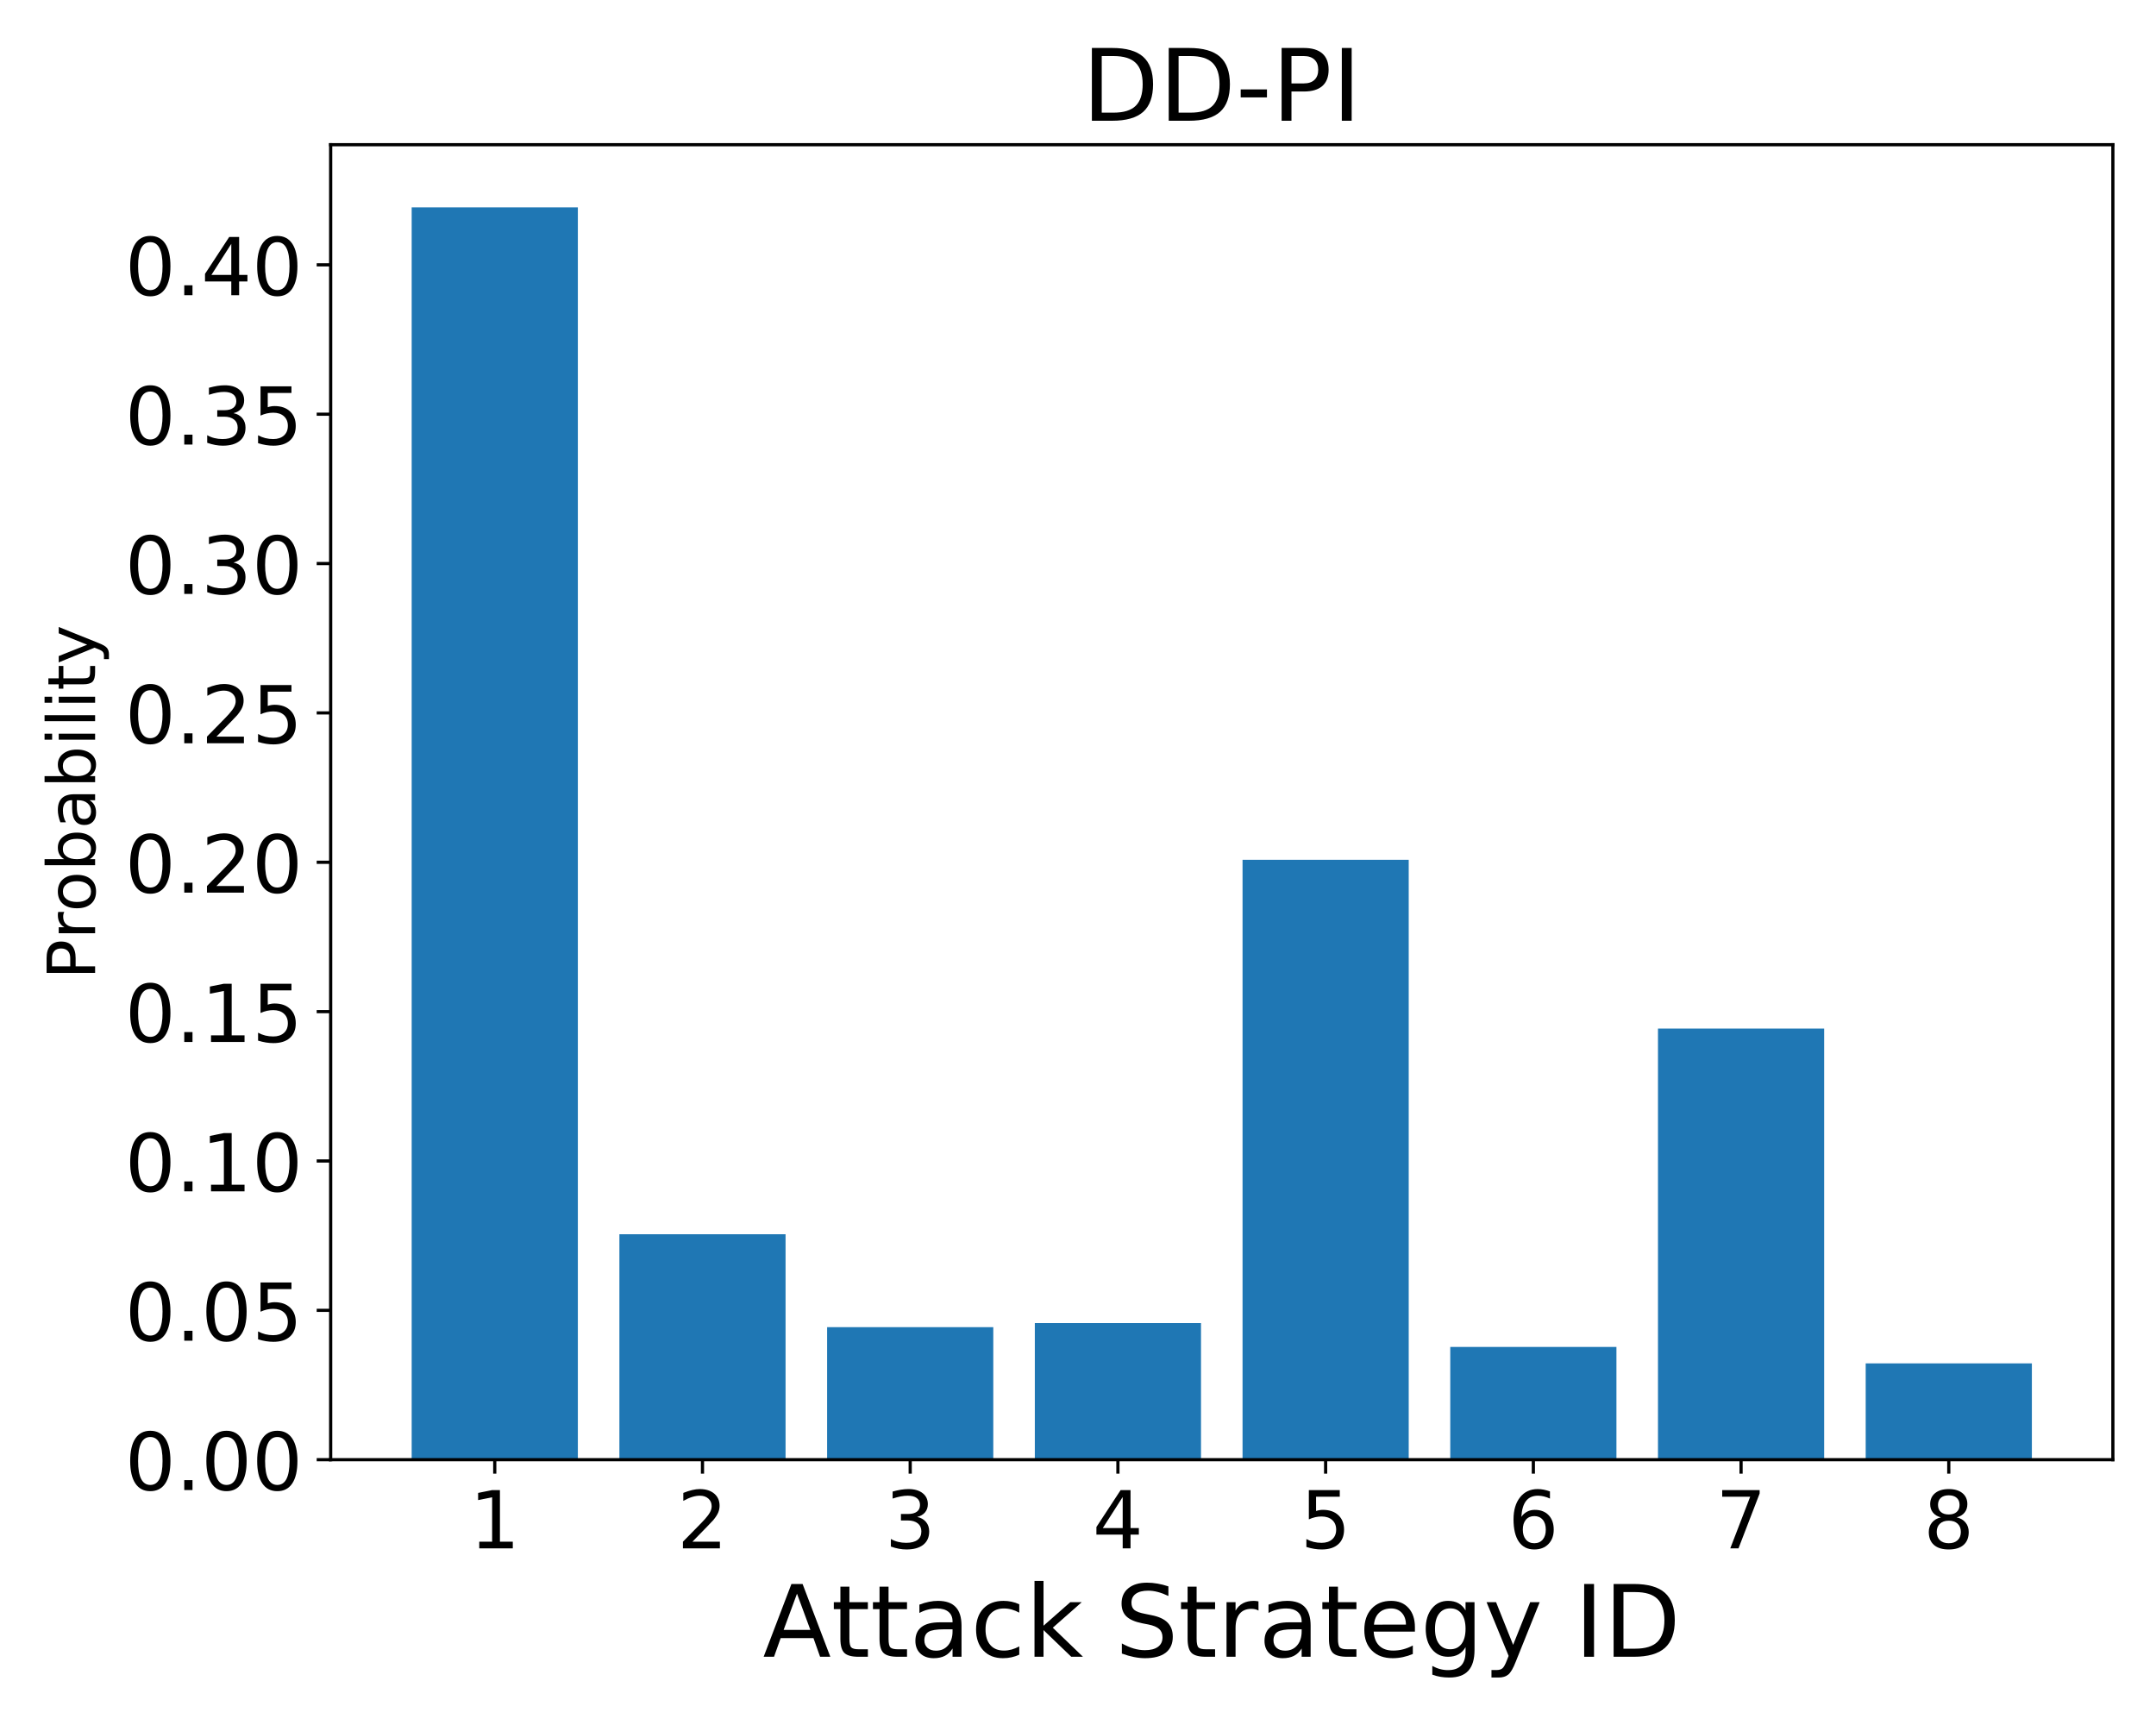
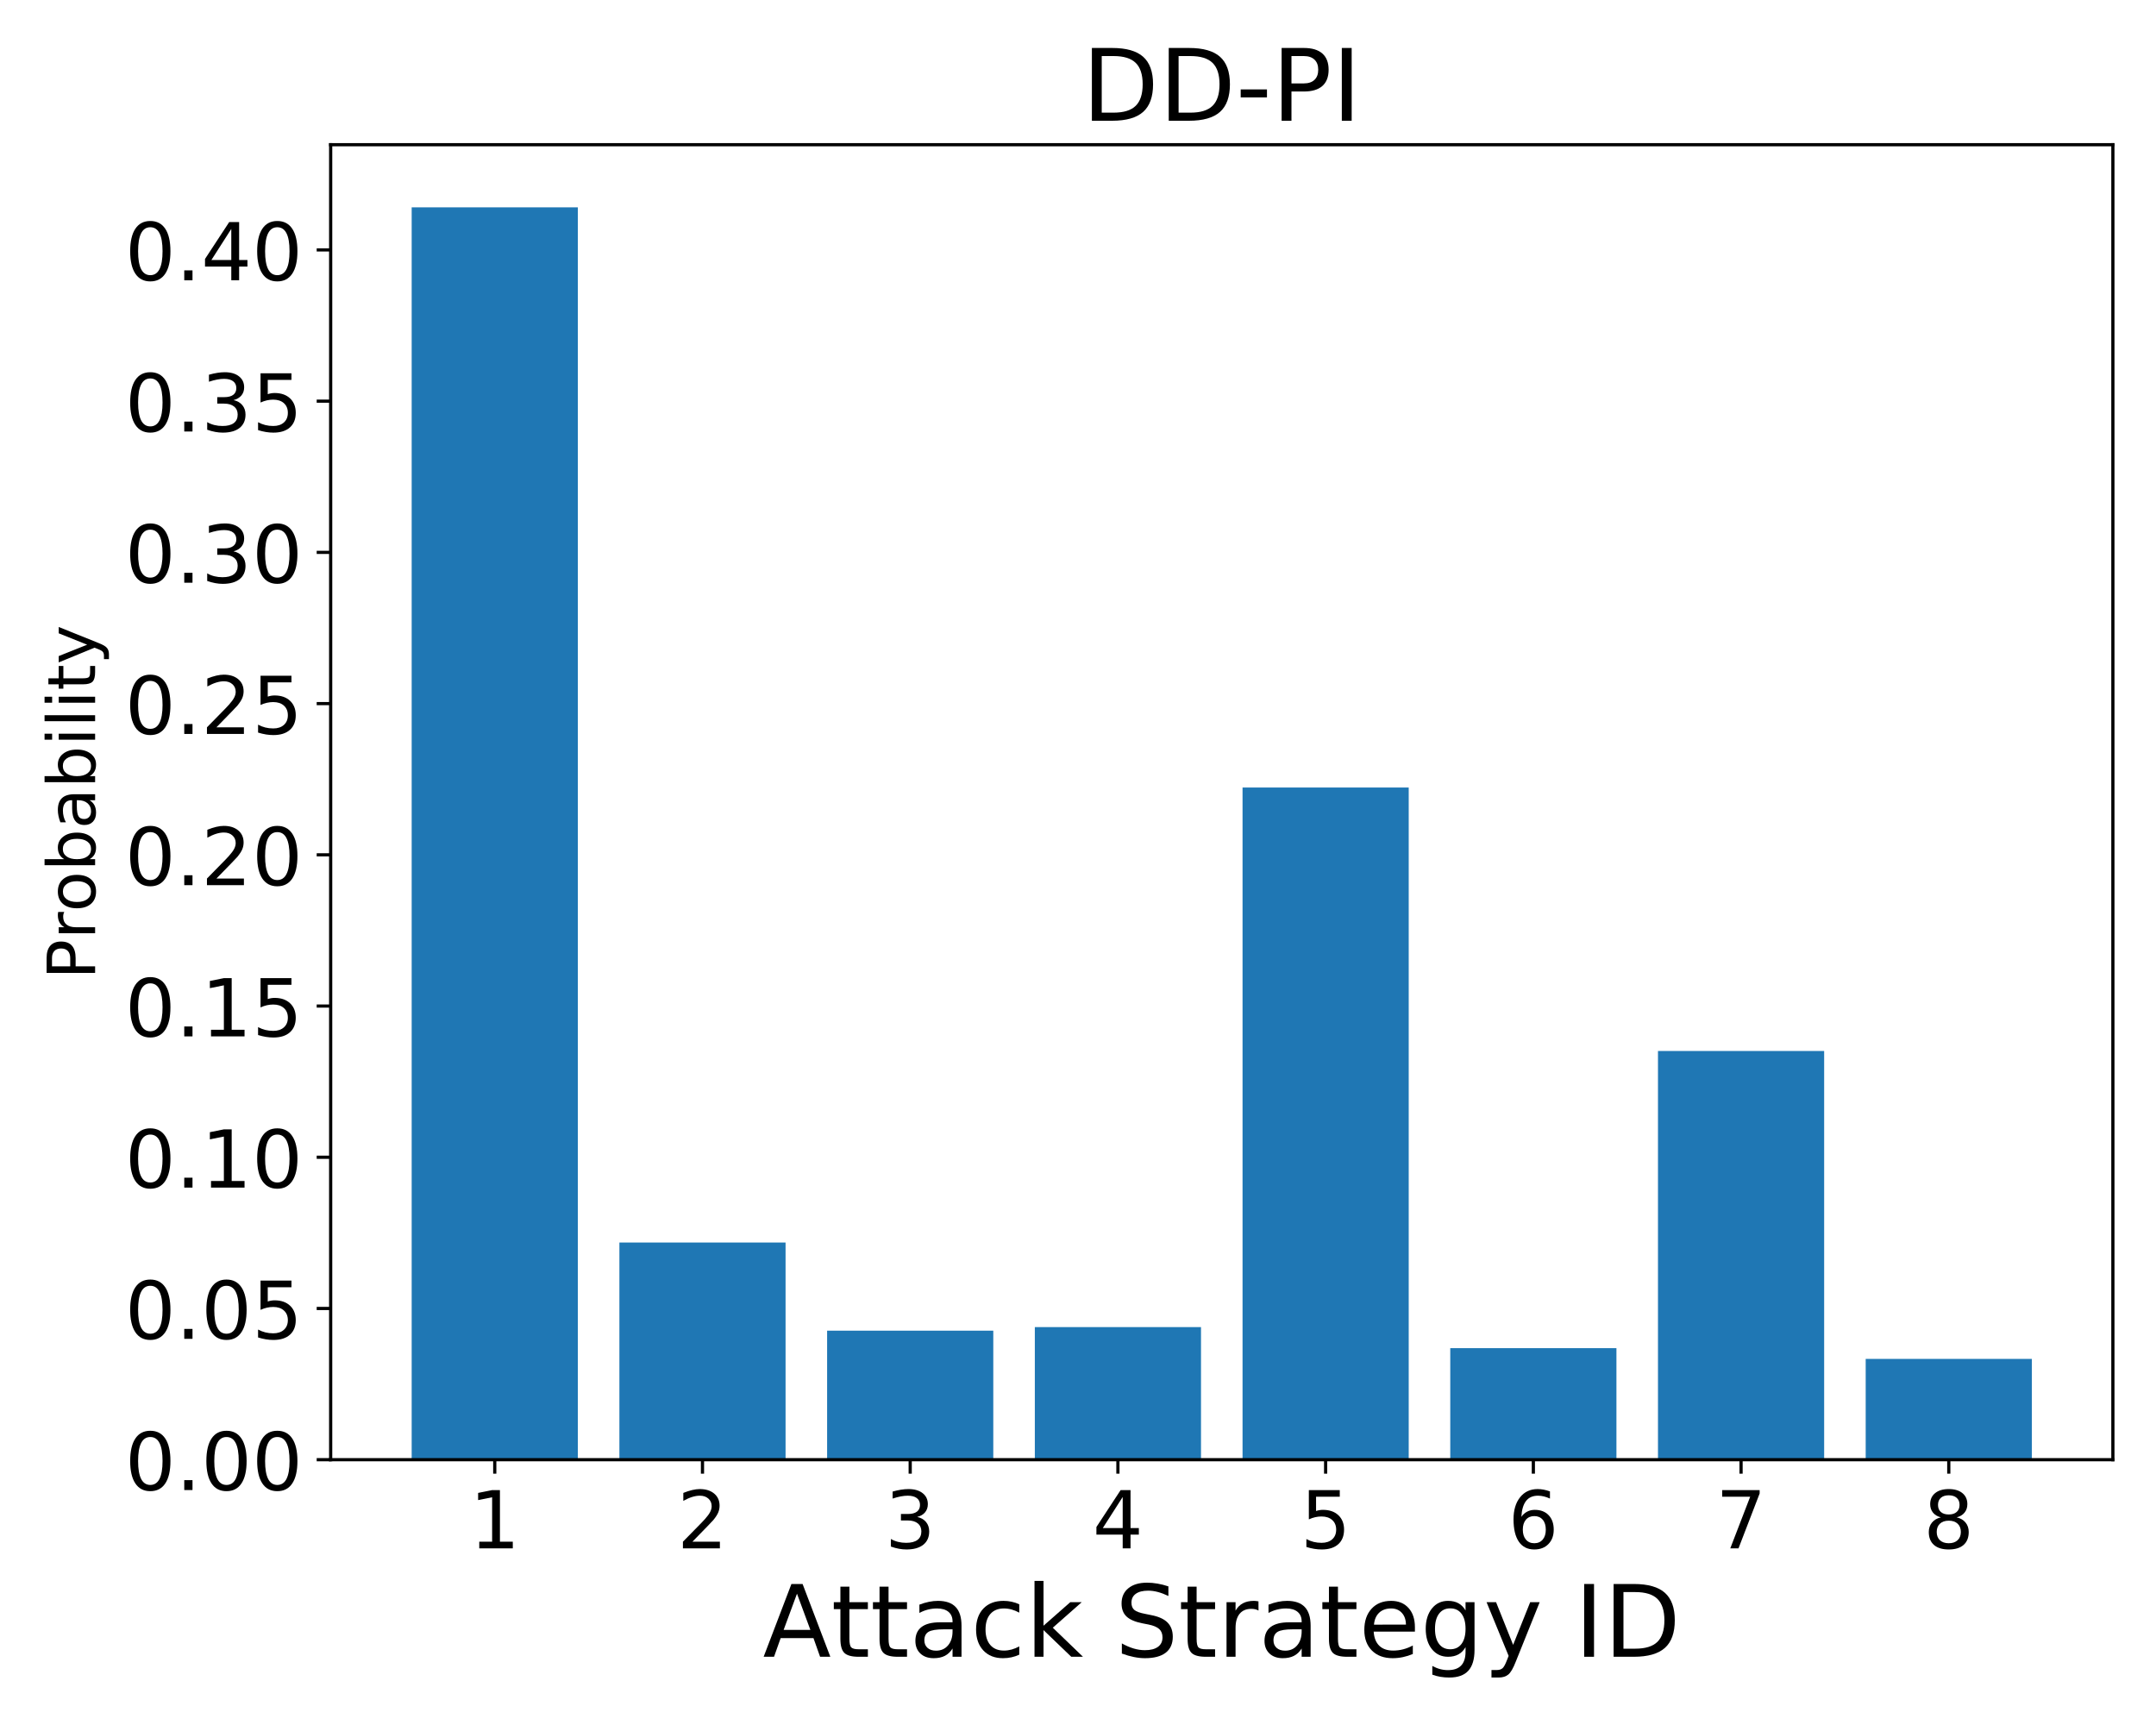
<svg xmlns="http://www.w3.org/2000/svg" xmlns:xlink="http://www.w3.org/1999/xlink" height="432pt" version="1.1" viewBox="0 0 540 432" width="540pt">
  <defs>
    <style type="text/css">
*{stroke-linecap:butt;stroke-linejoin:round;}
  </style>
  </defs>
  <g id="figure_1">
    <g id="patch_1">
      <path d="M 0 432  L 540 432  L 540 0  L 0 0  z " style="fill:#ffffff;" />
    </g>
    <g id="axes_1">
      <g id="patch_2">
        <path d="M 82.82 365.56  L 529.2 365.56  L 529.2 36.24  L 82.82 36.24  z " style="fill:#ffffff;" />
      </g>
      <g id="patch_3">
-         <path clip-path="url(#p2ac00fac72)" d="M 103.11 365.56  L 144.731 365.56  L 144.731 51.922  L 103.11 51.922  z " style="fill:#1f77b4;" />
+         <path clip-path="url(#p04786a9226)" d="M 103.11 365.56  L 144.731 365.56  L 144.731 51.922  L 103.11 51.922  z " style="fill:#1f77b4;" />
      </g>
      <g id="patch_4">
-         <path clip-path="url(#p2ac00fac72)" d="M 155.136 365.56  L 196.756 365.56  L 196.756 309.095  L 155.136 309.095  z " style="fill:#1f77b4;" />
+         <path clip-path="url(#p04786a9226)" d="M 155.136 365.56  L 196.756 365.56  L 196.756 311.169  L 155.136 311.169  z " style="fill:#1f77b4;" />
      </g>
      <g id="patch_5">
-         <path clip-path="url(#p2ac00fac72)" d="M 207.161 365.56  L 248.782 365.56  L 248.782 332.365  L 207.161 332.365  z " style="fill:#1f77b4;" />
+         <path clip-path="url(#p04786a9226)" d="M 207.161 365.56  L 248.782 365.56  L 248.782 333.248  L 207.161 333.248  z " style="fill:#1f77b4;" />
      </g>
      <g id="patch_6">
-         <path clip-path="url(#p2ac00fac72)" d="M 259.187 365.56  L 300.807 365.56  L 300.807 331.339  L 259.187 331.339  z " style="fill:#1f77b4;" />
+         <path clip-path="url(#p04786a9226)" d="M 259.187 365.56  L 300.807 365.56  L 300.807 332.351  L 259.187 332.351  z " style="fill:#1f77b4;" />
      </g>
      <g id="patch_7">
-         <path clip-path="url(#p2ac00fac72)" d="M 311.213 365.56  L 352.833 365.56  L 352.833 215.329  L 311.213 215.329  z " style="fill:#1f77b4;" />
+         <path clip-path="url(#p04786a9226)" d="M 311.213 365.56  L 352.833 365.56  L 352.833 197.216  L 311.213 197.216  z " style="fill:#1f77b4;" />
      </g>
      <g id="patch_8">
-         <path clip-path="url(#p2ac00fac72)" d="M 363.238 365.56  L 404.859 365.56  L 404.859 337.327  L 363.238 337.327  z " style="fill:#1f77b4;" />
+         <path clip-path="url(#p04786a9226)" d="M 363.238 365.56  L 404.859 365.56  L 404.859 337.628  L 363.238 337.628  z " style="fill:#1f77b4;" />
      </g>
      <g id="patch_9">
-         <path clip-path="url(#p2ac00fac72)" d="M 415.264 365.56  L 456.884 365.56  L 456.884 257.592  L 415.264 257.592  z " style="fill:#1f77b4;" />
+         <path clip-path="url(#p04786a9226)" d="M 415.264 365.56  L 456.884 365.56  L 456.884 263.204  L 415.264 263.204  z " style="fill:#1f77b4;" />
      </g>
      <g id="patch_10">
-         <path clip-path="url(#p2ac00fac72)" d="M 467.289 365.56  L 508.91 365.56  L 508.91 341.434  L 467.289 341.434  z " style="fill:#1f77b4;" />
+         <path clip-path="url(#p04786a9226)" d="M 467.289 365.56  L 508.91 365.56  L 508.91 340.321  L 467.289 340.321  z " style="fill:#1f77b4;" />
      </g>
      <g id="matplotlib.axis_1">
        <g id="xtick_1">
          <g id="line2d_1">
            <defs>
-               <path d="M 0 0  L 0 3.5  " id="m2129690038" style="stroke:#000000;stroke-width:0.8;" />
-             </defs>
-             <g>
-               <use style="stroke:#000000;stroke-width:0.8;" x="123.92" xlink:href="#m2129690038" y="365.56" />
+               <path d="M 0 0  L 0 3.5  " id="m3677e56cf7" style="stroke:#000000;stroke-width:0.8;" />
+             </defs>
+             <g>
+               <use style="stroke:#000000;stroke-width:0.8;" x="123.92" xlink:href="#m3677e56cf7" y="365.56" />
            </g>
          </g>
          <g id="text_1">
            <defs>
              <path d="M 12.406 8.297  L 28.516 8.297  L 28.516 63.922  L 10.984 60.406  L 10.984 69.391  L 28.422 72.906  L 38.281 72.906  L 38.281 8.297  L 54.391 8.297  L 54.391 0  L 12.406 0  z " id="DejaVuSans-49" />
            </defs>
            <g transform="translate(117.5578 387.7569)scale(0.2 -0.2)">
              <use xlink:href="#DejaVuSans-49" />
            </g>
          </g>
        </g>
        <g id="xtick_2">
          <g id="line2d_2">
            <g>
-               <use style="stroke:#000000;stroke-width:0.8;" x="175.946" xlink:href="#m2129690038" y="365.56" />
+               <use style="stroke:#000000;stroke-width:0.8;" x="175.946" xlink:href="#m3677e56cf7" y="365.56" />
            </g>
          </g>
          <g id="text_2">
            <defs>
              <path d="M 19.188 8.297  L 53.609 8.297  L 53.609 0  L 7.328 0  L 7.328 8.297  Q 12.938 14.109 22.625 23.891  Q 32.328 33.688 34.812 36.531  Q 39.547 41.844 41.422 45.531  Q 43.312 49.219 43.312 52.781  Q 43.312 58.594 39.234 62.25  Q 35.156 65.922 28.609 65.922  Q 23.969 65.922 18.812 64.312  Q 13.672 62.703 7.812 59.422  L 7.812 69.391  Q 13.766 71.781 18.938 73  Q 24.125 74.219 28.422 74.219  Q 39.75 74.219 46.484 68.547  Q 53.219 62.891 53.219 53.422  Q 53.219 48.922 51.531 44.891  Q 49.859 40.875 45.406 35.406  Q 44.188 33.984 37.641 27.219  Q 31.109 20.453 19.188 8.297  z " id="DejaVuSans-50" />
            </defs>
            <g transform="translate(169.5834 387.7569)scale(0.2 -0.2)">
              <use xlink:href="#DejaVuSans-50" />
            </g>
          </g>
        </g>
        <g id="xtick_3">
          <g id="line2d_3">
            <g>
-               <use style="stroke:#000000;stroke-width:0.8;" x="227.972" xlink:href="#m2129690038" y="365.56" />
+               <use style="stroke:#000000;stroke-width:0.8;" x="227.972" xlink:href="#m3677e56cf7" y="365.56" />
            </g>
          </g>
          <g id="text_3">
            <defs>
              <path d="M 40.578 39.312  Q 47.656 37.797 51.625 33  Q 55.609 28.219 55.609 21.188  Q 55.609 10.406 48.188 4.484  Q 40.766 -1.422 27.094 -1.422  Q 22.516 -1.422 17.656 -0.516  Q 12.797 0.391 7.625 2.203  L 7.625 11.719  Q 11.719 9.328 16.594 8.109  Q 21.484 6.891 26.812 6.891  Q 36.078 6.891 40.938 10.547  Q 45.797 14.203 45.797 21.188  Q 45.797 27.641 41.281 31.266  Q 36.766 34.906 28.719 34.906  L 20.219 34.906  L 20.219 43.016  L 29.109 43.016  Q 36.375 43.016 40.234 45.922  Q 44.094 48.828 44.094 54.297  Q 44.094 59.906 40.109 62.906  Q 36.141 65.922 28.719 65.922  Q 24.656 65.922 20.016 65.031  Q 15.375 64.156 9.812 62.312  L 9.812 71.094  Q 15.438 72.656 20.344 73.438  Q 25.25 74.219 29.594 74.219  Q 40.828 74.219 47.359 69.109  Q 53.906 64.016 53.906 55.328  Q 53.906 49.266 50.438 45.094  Q 46.969 40.922 40.578 39.312  z " id="DejaVuSans-51" />
            </defs>
            <g transform="translate(221.609 387.7569)scale(0.2 -0.2)">
              <use xlink:href="#DejaVuSans-51" />
            </g>
          </g>
        </g>
        <g id="xtick_4">
          <g id="line2d_4">
            <g>
-               <use style="stroke:#000000;stroke-width:0.8;" x="279.997" xlink:href="#m2129690038" y="365.56" />
+               <use style="stroke:#000000;stroke-width:0.8;" x="279.997" xlink:href="#m3677e56cf7" y="365.56" />
            </g>
          </g>
          <g id="text_4">
            <defs>
              <path d="M 37.797 64.312  L 12.891 25.391  L 37.797 25.391  z M 35.203 72.906  L 47.609 72.906  L 47.609 25.391  L 58.016 25.391  L 58.016 17.188  L 47.609 17.188  L 47.609 0  L 37.797 0  L 37.797 17.188  L 4.891 17.188  L 4.891 26.703  z " id="DejaVuSans-52" />
            </defs>
            <g transform="translate(273.6347 387.7569)scale(0.2 -0.2)">
              <use xlink:href="#DejaVuSans-52" />
            </g>
          </g>
        </g>
        <g id="xtick_5">
          <g id="line2d_5">
            <g>
-               <use style="stroke:#000000;stroke-width:0.8;" x="332.023" xlink:href="#m2129690038" y="365.56" />
+               <use style="stroke:#000000;stroke-width:0.8;" x="332.023" xlink:href="#m3677e56cf7" y="365.56" />
            </g>
          </g>
          <g id="text_5">
            <defs>
              <path d="M 10.797 72.906  L 49.516 72.906  L 49.516 64.594  L 19.828 64.594  L 19.828 46.734  Q 21.969 47.469 24.109 47.828  Q 26.266 48.188 28.422 48.188  Q 40.625 48.188 47.75 41.5  Q 54.891 34.812 54.891 23.391  Q 54.891 11.625 47.562 5.094  Q 40.234 -1.422 26.906 -1.422  Q 22.312 -1.422 17.547 -0.641  Q 12.797 0.141 7.719 1.703  L 7.719 11.625  Q 12.109 9.234 16.797 8.062  Q 21.484 6.891 26.703 6.891  Q 35.156 6.891 40.078 11.328  Q 45.016 15.766 45.016 23.391  Q 45.016 31 40.078 35.438  Q 35.156 39.891 26.703 39.891  Q 22.75 39.891 18.812 39.016  Q 14.891 38.141 10.797 36.281  z " id="DejaVuSans-53" />
            </defs>
            <g transform="translate(325.6603 387.7569)scale(0.2 -0.2)">
              <use xlink:href="#DejaVuSans-53" />
            </g>
          </g>
        </g>
        <g id="xtick_6">
          <g id="line2d_6">
            <g>
-               <use style="stroke:#000000;stroke-width:0.8;" x="384.048" xlink:href="#m2129690038" y="365.56" />
+               <use style="stroke:#000000;stroke-width:0.8;" x="384.048" xlink:href="#m3677e56cf7" y="365.56" />
            </g>
          </g>
          <g id="text_6">
            <defs>
              <path d="M 33.016 40.375  Q 26.375 40.375 22.484 35.828  Q 18.609 31.297 18.609 23.391  Q 18.609 15.531 22.484 10.953  Q 26.375 6.391 33.016 6.391  Q 39.656 6.391 43.531 10.953  Q 47.406 15.531 47.406 23.391  Q 47.406 31.297 43.531 35.828  Q 39.656 40.375 33.016 40.375  z M 52.594 71.297  L 52.594 62.312  Q 48.875 64.062 45.094 64.984  Q 41.312 65.922 37.594 65.922  Q 27.828 65.922 22.672 59.328  Q 17.531 52.734 16.797 39.406  Q 19.672 43.656 24.016 45.922  Q 28.375 48.188 33.594 48.188  Q 44.578 48.188 50.953 41.516  Q 57.328 34.859 57.328 23.391  Q 57.328 12.156 50.688 5.359  Q 44.047 -1.422 33.016 -1.422  Q 20.359 -1.422 13.672 8.266  Q 6.984 17.969 6.984 36.375  Q 6.984 53.656 15.188 63.938  Q 23.391 74.219 37.203 74.219  Q 40.922 74.219 44.703 73.484  Q 48.484 72.75 52.594 71.297  z " id="DejaVuSans-54" />
            </defs>
            <g transform="translate(377.686 387.7569)scale(0.2 -0.2)">
              <use xlink:href="#DejaVuSans-54" />
            </g>
          </g>
        </g>
        <g id="xtick_7">
          <g id="line2d_7">
            <g>
-               <use style="stroke:#000000;stroke-width:0.8;" x="436.074" xlink:href="#m2129690038" y="365.56" />
+               <use style="stroke:#000000;stroke-width:0.8;" x="436.074" xlink:href="#m3677e56cf7" y="365.56" />
            </g>
          </g>
          <g id="text_7">
            <defs>
              <path d="M 8.203 72.906  L 55.078 72.906  L 55.078 68.703  L 28.609 0  L 18.312 0  L 43.219 64.594  L 8.203 64.594  z " id="DejaVuSans-55" />
            </defs>
            <g transform="translate(429.7116 387.7569)scale(0.2 -0.2)">
              <use xlink:href="#DejaVuSans-55" />
            </g>
          </g>
        </g>
        <g id="xtick_8">
          <g id="line2d_8">
            <g>
-               <use style="stroke:#000000;stroke-width:0.8;" x="488.1" xlink:href="#m2129690038" y="365.56" />
+               <use style="stroke:#000000;stroke-width:0.8;" x="488.1" xlink:href="#m3677e56cf7" y="365.56" />
            </g>
          </g>
          <g id="text_8">
            <defs>
              <path d="M 31.781 34.625  Q 24.75 34.625 20.719 30.859  Q 16.703 27.094 16.703 20.516  Q 16.703 13.922 20.719 10.156  Q 24.75 6.391 31.781 6.391  Q 38.812 6.391 42.859 10.172  Q 46.922 13.969 46.922 20.516  Q 46.922 27.094 42.891 30.859  Q 38.875 34.625 31.781 34.625  z M 21.922 38.812  Q 15.578 40.375 12.031 44.719  Q 8.5 49.078 8.5 55.328  Q 8.5 64.062 14.719 69.141  Q 20.953 74.219 31.781 74.219  Q 42.672 74.219 48.875 69.141  Q 55.078 64.062 55.078 55.328  Q 55.078 49.078 51.531 44.719  Q 48 40.375 41.703 38.812  Q 48.828 37.156 52.797 32.312  Q 56.781 27.484 56.781 20.516  Q 56.781 9.906 50.312 4.234  Q 43.844 -1.422 31.781 -1.422  Q 19.734 -1.422 13.25 4.234  Q 6.781 9.906 6.781 20.516  Q 6.781 27.484 10.781 32.312  Q 14.797 37.156 21.922 38.812  z M 18.312 54.391  Q 18.312 48.734 21.844 45.562  Q 25.391 42.391 31.781 42.391  Q 38.141 42.391 41.719 45.562  Q 45.312 48.734 45.312 54.391  Q 45.312 60.062 41.719 63.234  Q 38.141 66.406 31.781 66.406  Q 25.391 66.406 21.844 63.234  Q 18.312 60.062 18.312 54.391  z " id="DejaVuSans-56" />
            </defs>
            <g transform="translate(481.7372 387.7569)scale(0.2 -0.2)">
              <use xlink:href="#DejaVuSans-56" />
            </g>
          </g>
        </g>
        <g id="text_9">
          <defs>
            <path d="M 34.188 63.188  L 20.797 26.906  L 47.609 26.906  z M 28.609 72.906  L 39.797 72.906  L 67.578 0  L 57.328 0  L 50.688 18.703  L 17.828 18.703  L 11.188 0  L 0.781 0  z " id="DejaVuSans-65" />
            <path d="M 18.312 70.219  L 18.312 54.688  L 36.812 54.688  L 36.812 47.703  L 18.312 47.703  L 18.312 18.016  Q 18.312 11.328 20.141 9.422  Q 21.969 7.516 27.594 7.516  L 36.812 7.516  L 36.812 0  L 27.594 0  Q 17.188 0 13.234 3.875  Q 9.281 7.766 9.281 18.016  L 9.281 47.703  L 2.688 47.703  L 2.688 54.688  L 9.281 54.688  L 9.281 70.219  z " id="DejaVuSans-116" />
            <path d="M 34.281 27.484  Q 23.391 27.484 19.188 25  Q 14.984 22.516 14.984 16.5  Q 14.984 11.719 18.141 8.906  Q 21.297 6.109 26.703 6.109  Q 34.188 6.109 38.703 11.406  Q 43.219 16.703 43.219 25.484  L 43.219 27.484  z M 52.203 31.203  L 52.203 0  L 43.219 0  L 43.219 8.297  Q 40.141 3.328 35.547 0.953  Q 30.953 -1.422 24.312 -1.422  Q 15.922 -1.422 10.953 3.297  Q 6 8.016 6 15.922  Q 6 25.141 12.172 29.828  Q 18.359 34.516 30.609 34.516  L 43.219 34.516  L 43.219 35.406  Q 43.219 41.609 39.141 45  Q 35.062 48.391 27.688 48.391  Q 23 48.391 18.547 47.266  Q 14.109 46.141 10.016 43.891  L 10.016 52.203  Q 14.938 54.109 19.578 55.047  Q 24.219 56 28.609 56  Q 40.484 56 46.344 49.844  Q 52.203 43.703 52.203 31.203  z " id="DejaVuSans-97" />
            <path d="M 48.781 52.594  L 48.781 44.188  Q 44.969 46.297 41.141 47.344  Q 37.312 48.391 33.406 48.391  Q 24.656 48.391 19.812 42.844  Q 14.984 37.312 14.984 27.297  Q 14.984 17.281 19.812 11.734  Q 24.656 6.203 33.406 6.203  Q 37.312 6.203 41.141 7.25  Q 44.969 8.297 48.781 10.406  L 48.781 2.094  Q 45.016 0.344 40.984 -0.531  Q 36.969 -1.422 32.422 -1.422  Q 20.062 -1.422 12.781 6.344  Q 5.516 14.109 5.516 27.297  Q 5.516 40.672 12.859 48.328  Q 20.219 56 33.016 56  Q 37.156 56 41.109 55.141  Q 45.062 54.297 48.781 52.594  z " id="DejaVuSans-99" />
            <path d="M 9.078 75.984  L 18.109 75.984  L 18.109 31.109  L 44.922 54.688  L 56.391 54.688  L 27.391 29.109  L 57.625 0  L 45.906 0  L 18.109 26.703  L 18.109 0  L 9.078 0  z " id="DejaVuSans-107" />
            <path id="DejaVuSans-32" />
            <path d="M 53.516 70.516  L 53.516 60.891  Q 47.906 63.578 42.922 64.891  Q 37.938 66.219 33.297 66.219  Q 25.25 66.219 20.875 63.094  Q 16.5 59.969 16.5 54.203  Q 16.5 49.359 19.406 46.891  Q 22.312 44.438 30.422 42.922  L 36.375 41.703  Q 47.406 39.594 52.656 34.297  Q 57.906 29 57.906 20.125  Q 57.906 9.516 50.797 4.047  Q 43.703 -1.422 29.984 -1.422  Q 24.812 -1.422 18.969 -0.25  Q 13.141 0.922 6.891 3.219  L 6.891 13.375  Q 12.891 10.016 18.656 8.297  Q 24.422 6.594 29.984 6.594  Q 38.422 6.594 43.016 9.906  Q 47.609 13.234 47.609 19.391  Q 47.609 24.75 44.312 27.781  Q 41.016 30.812 33.5 32.328  L 27.484 33.5  Q 16.453 35.688 11.516 40.375  Q 6.594 45.062 6.594 53.422  Q 6.594 63.094 13.406 68.656  Q 20.219 74.219 32.172 74.219  Q 37.312 74.219 42.625 73.281  Q 47.953 72.359 53.516 70.516  z " id="DejaVuSans-83" />
            <path d="M 41.109 46.297  Q 39.594 47.172 37.812 47.578  Q 36.031 48 33.891 48  Q 26.266 48 22.188 43.047  Q 18.109 38.094 18.109 28.812  L 18.109 0  L 9.078 0  L 9.078 54.688  L 18.109 54.688  L 18.109 46.188  Q 20.953 51.172 25.484 53.578  Q 30.031 56 36.531 56  Q 37.453 56 38.578 55.875  Q 39.703 55.766 41.062 55.516  z " id="DejaVuSans-114" />
            <path d="M 56.203 29.594  L 56.203 25.203  L 14.891 25.203  Q 15.484 15.922 20.484 11.062  Q 25.484 6.203 34.422 6.203  Q 39.594 6.203 44.453 7.469  Q 49.312 8.734 54.109 11.281  L 54.109 2.781  Q 49.266 0.734 44.188 -0.344  Q 39.109 -1.422 33.891 -1.422  Q 20.797 -1.422 13.156 6.188  Q 5.516 13.812 5.516 26.812  Q 5.516 40.234 12.766 48.109  Q 20.016 56 32.328 56  Q 43.359 56 49.781 48.891  Q 56.203 41.797 56.203 29.594  z M 47.219 32.234  Q 47.125 39.594 43.094 43.984  Q 39.062 48.391 32.422 48.391  Q 24.906 48.391 20.391 44.141  Q 15.875 39.891 15.188 32.172  z " id="DejaVuSans-101" />
            <path d="M 45.406 27.984  Q 45.406 37.75 41.375 43.109  Q 37.359 48.484 30.078 48.484  Q 22.859 48.484 18.828 43.109  Q 14.797 37.75 14.797 27.984  Q 14.797 18.266 18.828 12.891  Q 22.859 7.516 30.078 7.516  Q 37.359 7.516 41.375 12.891  Q 45.406 18.266 45.406 27.984  z M 54.391 6.781  Q 54.391 -7.172 48.188 -13.984  Q 42 -20.797 29.203 -20.797  Q 24.469 -20.797 20.266 -20.094  Q 16.062 -19.391 12.109 -17.922  L 12.109 -9.188  Q 16.062 -11.328 19.922 -12.344  Q 23.781 -13.375 27.781 -13.375  Q 36.625 -13.375 41.016 -8.766  Q 45.406 -4.156 45.406 5.172  L 45.406 9.625  Q 42.625 4.781 38.281 2.391  Q 33.938 0 27.875 0  Q 17.828 0 11.672 7.656  Q 5.516 15.328 5.516 27.984  Q 5.516 40.672 11.672 48.328  Q 17.828 56 27.875 56  Q 33.938 56 38.281 53.609  Q 42.625 51.219 45.406 46.391  L 45.406 54.688  L 54.391 54.688  z " id="DejaVuSans-103" />
            <path d="M 32.172 -5.078  Q 28.375 -14.844 24.75 -17.812  Q 21.141 -20.797 15.094 -20.797  L 7.906 -20.797  L 7.906 -13.281  L 13.188 -13.281  Q 16.891 -13.281 18.938 -11.516  Q 21 -9.766 23.484 -3.219  L 25.094 0.875  L 2.984 54.688  L 12.5 54.688  L 29.594 11.922  L 46.688 54.688  L 56.203 54.688  z " id="DejaVuSans-121" />
            <path d="M 9.812 72.906  L 19.672 72.906  L 19.672 0  L 9.812 0  z " id="DejaVuSans-73" />
            <path d="M 19.672 64.797  L 19.672 8.109  L 31.594 8.109  Q 46.688 8.109 53.688 14.938  Q 60.688 21.781 60.688 36.531  Q 60.688 51.172 53.688 57.984  Q 46.688 64.797 31.594 64.797  z M 9.812 72.906  L 30.078 72.906  Q 51.266 72.906 61.172 64.094  Q 71.094 55.281 71.094 36.531  Q 71.094 17.672 61.125 8.828  Q 51.172 0 30.078 0  L 9.812 0  z " id="DejaVuSans-68" />
          </defs>
          <g transform="translate(191.0705 414.9123)scale(0.25 -0.25)">
            <use xlink:href="#DejaVuSans-65" />
            <use x="68.393" xlink:href="#DejaVuSans-116" />
            <use x="107.602" xlink:href="#DejaVuSans-116" />
            <use x="146.811" xlink:href="#DejaVuSans-97" />
            <use x="208.09" xlink:href="#DejaVuSans-99" />
            <use x="263.07" xlink:href="#DejaVuSans-107" />
            <use x="320.98" xlink:href="#DejaVuSans-32" />
            <use x="352.768" xlink:href="#DejaVuSans-83" />
            <use x="416.244" xlink:href="#DejaVuSans-116" />
            <use x="455.453" xlink:href="#DejaVuSans-114" />
            <use x="496.566" xlink:href="#DejaVuSans-97" />
            <use x="557.846" xlink:href="#DejaVuSans-116" />
            <use x="597.055" xlink:href="#DejaVuSans-101" />
            <use x="658.578" xlink:href="#DejaVuSans-103" />
            <use x="722.055" xlink:href="#DejaVuSans-121" />
            <use x="781.234" xlink:href="#DejaVuSans-32" />
            <use x="813.021" xlink:href="#DejaVuSans-73" />
            <use x="842.514" xlink:href="#DejaVuSans-68" />
          </g>
        </g>
      </g>
      <g id="matplotlib.axis_2">
        <g id="ytick_1">
          <g id="line2d_9">
            <defs>
-               <path d="M 0 0  L -3.5 0  " id="m7d4a9c515e" style="stroke:#000000;stroke-width:0.8;" />
-             </defs>
-             <g>
-               <use style="stroke:#000000;stroke-width:0.8;" x="82.82" xlink:href="#m7d4a9c515e" y="365.56" />
+               <path d="M 0 0  L -3.5 0  " id="m2e6b4bda02" style="stroke:#000000;stroke-width:0.8;" />
+             </defs>
+             <g>
+               <use style="stroke:#000000;stroke-width:0.8;" x="82.82" xlink:href="#m2e6b4bda02" y="365.56" />
            </g>
          </g>
          <g id="text_10">
            <defs>
              <path d="M 31.781 66.406  Q 24.172 66.406 20.328 58.906  Q 16.5 51.422 16.5 36.375  Q 16.5 21.391 20.328 13.891  Q 24.172 6.391 31.781 6.391  Q 39.453 6.391 43.281 13.891  Q 47.125 21.391 47.125 36.375  Q 47.125 51.422 43.281 58.906  Q 39.453 66.406 31.781 66.406  z M 31.781 74.219  Q 44.047 74.219 50.516 64.516  Q 56.984 54.828 56.984 36.375  Q 56.984 17.969 50.516 8.266  Q 44.047 -1.422 31.781 -1.422  Q 19.531 -1.422 13.062 8.266  Q 6.594 17.969 6.594 36.375  Q 6.594 54.828 13.062 64.516  Q 19.531 74.219 31.781 74.219  z " id="DejaVuSans-48" />
              <path d="M 10.688 12.406  L 21 12.406  L 21 0  L 10.688 0  z " id="DejaVuSans-46" />
            </defs>
            <g transform="translate(31.28875 373.1584)scale(0.2 -0.2)">
              <use xlink:href="#DejaVuSans-48" />
              <use x="63.623" xlink:href="#DejaVuSans-46" />
              <use x="95.41" xlink:href="#DejaVuSans-48" />
              <use x="159.033" xlink:href="#DejaVuSans-48" />
            </g>
          </g>
        </g>
        <g id="ytick_2">
          <g id="line2d_10">
            <g>
-               <use style="stroke:#000000;stroke-width:0.8;" x="82.82" xlink:href="#m7d4a9c515e" y="328.156" />
+               <use style="stroke:#000000;stroke-width:0.8;" x="82.82" xlink:href="#m2e6b4bda02" y="327.689" />
            </g>
          </g>
          <g id="text_11">
-             <g transform="translate(31.28875 335.7546)scale(0.2 -0.2)">
+             <g transform="translate(31.28875 335.2874)scale(0.2 -0.2)">
              <use xlink:href="#DejaVuSans-48" />
              <use x="63.623" xlink:href="#DejaVuSans-46" />
              <use x="95.41" xlink:href="#DejaVuSans-48" />
              <use x="159.033" xlink:href="#DejaVuSans-53" />
            </g>
          </g>
        </g>
        <g id="ytick_3">
          <g id="line2d_11">
            <g>
-               <use style="stroke:#000000;stroke-width:0.8;" x="82.82" xlink:href="#m7d4a9c515e" y="290.752" />
+               <use style="stroke:#000000;stroke-width:0.8;" x="82.82" xlink:href="#m2e6b4bda02" y="289.818" />
            </g>
          </g>
          <g id="text_12">
-             <g transform="translate(31.28875 298.3507)scale(0.2 -0.2)">
+             <g transform="translate(31.28875 297.4164)scale(0.2 -0.2)">
              <use xlink:href="#DejaVuSans-48" />
              <use x="63.623" xlink:href="#DejaVuSans-46" />
              <use x="95.41" xlink:href="#DejaVuSans-49" />
              <use x="159.033" xlink:href="#DejaVuSans-48" />
            </g>
          </g>
        </g>
        <g id="ytick_4">
          <g id="line2d_12">
            <g>
-               <use style="stroke:#000000;stroke-width:0.8;" x="82.82" xlink:href="#m7d4a9c515e" y="253.348" />
+               <use style="stroke:#000000;stroke-width:0.8;" x="82.82" xlink:href="#m2e6b4bda02" y="251.947" />
            </g>
          </g>
          <g id="text_13">
-             <g transform="translate(31.28875 260.9468)scale(0.2 -0.2)">
+             <g transform="translate(31.28875 259.5454)scale(0.2 -0.2)">
              <use xlink:href="#DejaVuSans-48" />
              <use x="63.623" xlink:href="#DejaVuSans-46" />
              <use x="95.41" xlink:href="#DejaVuSans-49" />
              <use x="159.033" xlink:href="#DejaVuSans-53" />
            </g>
          </g>
        </g>
        <g id="ytick_5">
          <g id="line2d_13">
            <g>
-               <use style="stroke:#000000;stroke-width:0.8;" x="82.82" xlink:href="#m7d4a9c515e" y="215.945" />
+               <use style="stroke:#000000;stroke-width:0.8;" x="82.82" xlink:href="#m2e6b4bda02" y="214.076" />
            </g>
          </g>
          <g id="text_14">
-             <g transform="translate(31.28875 223.543)scale(0.2 -0.2)">
+             <g transform="translate(31.28875 221.6744)scale(0.2 -0.2)">
              <use xlink:href="#DejaVuSans-48" />
              <use x="63.623" xlink:href="#DejaVuSans-46" />
              <use x="95.41" xlink:href="#DejaVuSans-50" />
              <use x="159.033" xlink:href="#DejaVuSans-48" />
            </g>
          </g>
        </g>
        <g id="ytick_6">
          <g id="line2d_14">
            <g>
-               <use style="stroke:#000000;stroke-width:0.8;" x="82.82" xlink:href="#m7d4a9c515e" y="178.541" />
+               <use style="stroke:#000000;stroke-width:0.8;" x="82.82" xlink:href="#m2e6b4bda02" y="176.205" />
            </g>
          </g>
          <g id="text_15">
-             <g transform="translate(31.28875 186.1391)scale(0.2 -0.2)">
+             <g transform="translate(31.28875 183.8034)scale(0.2 -0.2)">
              <use xlink:href="#DejaVuSans-48" />
              <use x="63.623" xlink:href="#DejaVuSans-46" />
              <use x="95.41" xlink:href="#DejaVuSans-50" />
              <use x="159.033" xlink:href="#DejaVuSans-53" />
            </g>
          </g>
        </g>
        <g id="ytick_7">
          <g id="line2d_15">
            <g>
-               <use style="stroke:#000000;stroke-width:0.8;" x="82.82" xlink:href="#m7d4a9c515e" y="141.137" />
+               <use style="stroke:#000000;stroke-width:0.8;" x="82.82" xlink:href="#m2e6b4bda02" y="138.334" />
            </g>
          </g>
          <g id="text_16">
-             <g transform="translate(31.28875 148.7352)scale(0.2 -0.2)">
+             <g transform="translate(31.28875 145.9324)scale(0.2 -0.2)">
              <use xlink:href="#DejaVuSans-48" />
              <use x="63.623" xlink:href="#DejaVuSans-46" />
              <use x="95.41" xlink:href="#DejaVuSans-51" />
              <use x="159.033" xlink:href="#DejaVuSans-48" />
            </g>
          </g>
        </g>
        <g id="ytick_8">
          <g id="line2d_16">
            <g>
-               <use style="stroke:#000000;stroke-width:0.8;" x="82.82" xlink:href="#m7d4a9c515e" y="103.733" />
+               <use style="stroke:#000000;stroke-width:0.8;" x="82.82" xlink:href="#m2e6b4bda02" y="100.463" />
            </g>
          </g>
          <g id="text_17">
-             <g transform="translate(31.28875 111.3314)scale(0.2 -0.2)">
+             <g transform="translate(31.28875 108.0614)scale(0.2 -0.2)">
              <use xlink:href="#DejaVuSans-48" />
              <use x="63.623" xlink:href="#DejaVuSans-46" />
              <use x="95.41" xlink:href="#DejaVuSans-51" />
              <use x="159.033" xlink:href="#DejaVuSans-53" />
            </g>
          </g>
        </g>
        <g id="ytick_9">
          <g id="line2d_17">
            <g>
-               <use style="stroke:#000000;stroke-width:0.8;" x="82.82" xlink:href="#m7d4a9c515e" y="66.329" />
+               <use style="stroke:#000000;stroke-width:0.8;" x="82.82" xlink:href="#m2e6b4bda02" y="62.592" />
            </g>
          </g>
          <g id="text_18">
-             <g transform="translate(31.28875 73.9275)scale(0.2 -0.2)">
+             <g transform="translate(31.28875 70.19036)scale(0.2 -0.2)">
              <use xlink:href="#DejaVuSans-48" />
              <use x="63.623" xlink:href="#DejaVuSans-46" />
              <use x="95.41" xlink:href="#DejaVuSans-52" />
              <use x="159.033" xlink:href="#DejaVuSans-48" />
            </g>
          </g>
        </g>
        <g id="text_19">
          <defs>
            <path d="M 19.672 64.797  L 19.672 37.406  L 32.078 37.406  Q 38.969 37.406 42.719 40.969  Q 46.484 44.531 46.484 51.125  Q 46.484 57.672 42.719 61.234  Q 38.969 64.797 32.078 64.797  z M 9.812 72.906  L 32.078 72.906  Q 44.344 72.906 50.609 67.359  Q 56.891 61.812 56.891 51.125  Q 56.891 40.328 50.609 34.812  Q 44.344 29.297 32.078 29.297  L 19.672 29.297  L 19.672 0  L 9.812 0  z " id="DejaVuSans-80" />
            <path d="M 30.609 48.391  Q 23.391 48.391 19.188 42.75  Q 14.984 37.109 14.984 27.297  Q 14.984 17.484 19.156 11.844  Q 23.344 6.203 30.609 6.203  Q 37.797 6.203 41.984 11.859  Q 46.188 17.531 46.188 27.297  Q 46.188 37.016 41.984 42.703  Q 37.797 48.391 30.609 48.391  z M 30.609 56  Q 42.328 56 49.016 48.375  Q 55.719 40.766 55.719 27.297  Q 55.719 13.875 49.016 6.219  Q 42.328 -1.422 30.609 -1.422  Q 18.844 -1.422 12.172 6.219  Q 5.516 13.875 5.516 27.297  Q 5.516 40.766 12.172 48.375  Q 18.844 56 30.609 56  z " id="DejaVuSans-111" />
            <path d="M 48.688 27.297  Q 48.688 37.203 44.609 42.844  Q 40.531 48.484 33.406 48.484  Q 26.266 48.484 22.188 42.844  Q 18.109 37.203 18.109 27.297  Q 18.109 17.391 22.188 11.75  Q 26.266 6.109 33.406 6.109  Q 40.531 6.109 44.609 11.75  Q 48.688 17.391 48.688 27.297  z M 18.109 46.391  Q 20.953 51.266 25.266 53.625  Q 29.594 56 35.594 56  Q 45.562 56 51.781 48.094  Q 58.016 40.188 58.016 27.297  Q 58.016 14.406 51.781 6.484  Q 45.562 -1.422 35.594 -1.422  Q 29.594 -1.422 25.266 0.953  Q 20.953 3.328 18.109 8.203  L 18.109 0  L 9.078 0  L 9.078 75.984  L 18.109 75.984  z " id="DejaVuSans-98" />
            <path d="M 9.422 54.688  L 18.406 54.688  L 18.406 0  L 9.422 0  z M 9.422 75.984  L 18.406 75.984  L 18.406 64.594  L 9.422 64.594  z " id="DejaVuSans-105" />
            <path d="M 9.422 75.984  L 18.406 75.984  L 18.406 0  L 9.422 0  z " id="DejaVuSans-108" />
          </defs>
          <g transform="translate(23.8226 245.2776)rotate(-90)scale(0.166667 -0.166667)">
            <use xlink:href="#DejaVuSans-80" />
            <use x="60.287" xlink:href="#DejaVuSans-114" />
            <use x="101.369" xlink:href="#DejaVuSans-111" />
            <use x="162.551" xlink:href="#DejaVuSans-98" />
            <use x="226.027" xlink:href="#DejaVuSans-97" />
            <use x="287.307" xlink:href="#DejaVuSans-98" />
            <use x="350.783" xlink:href="#DejaVuSans-105" />
            <use x="378.566" xlink:href="#DejaVuSans-108" />
            <use x="406.35" xlink:href="#DejaVuSans-105" />
            <use x="434.133" xlink:href="#DejaVuSans-116" />
            <use x="473.342" xlink:href="#DejaVuSans-121" />
          </g>
        </g>
      </g>
      <g id="patch_11">
        <path d="M 82.82 365.56  L 82.82 36.24  " style="fill:none;stroke:#000000;stroke-linecap:square;stroke-linejoin:miter;stroke-width:0.8;" />
      </g>
      <g id="patch_12">
        <path d="M 529.2 365.56  L 529.2 36.24  " style="fill:none;stroke:#000000;stroke-linecap:square;stroke-linejoin:miter;stroke-width:0.8;" />
      </g>
      <g id="patch_13">
        <path d="M 82.82 365.56  L 529.2 365.56  " style="fill:none;stroke:#000000;stroke-linecap:square;stroke-linejoin:miter;stroke-width:0.8;" />
      </g>
      <g id="patch_14">
        <path d="M 82.82 36.24  L 529.2 36.24  " style="fill:none;stroke:#000000;stroke-linecap:square;stroke-linejoin:miter;stroke-width:0.8;" />
      </g>
      <g id="text_20">
        <defs>
          <path d="M 4.891 31.391  L 31.203 31.391  L 31.203 23.391  L 4.891 23.391  z " id="DejaVuSans-45" />
        </defs>
        <g transform="translate(271.0256 30.24)scale(0.25 -0.25)">
          <use xlink:href="#DejaVuSans-68" />
          <use x="77.002" xlink:href="#DejaVuSans-68" />
          <use x="154.004" xlink:href="#DejaVuSans-45" />
          <use x="190.088" xlink:href="#DejaVuSans-80" />
          <use x="250.391" xlink:href="#DejaVuSans-73" />
        </g>
      </g>
    </g>
  </g>
  <defs>
-     <clipPath id="p2ac00fac72">
+     <clipPath id="p04786a9226">
      <rect height="329.32" width="446.38" x="82.82" y="36.24" />
    </clipPath>
  </defs>
</svg>
